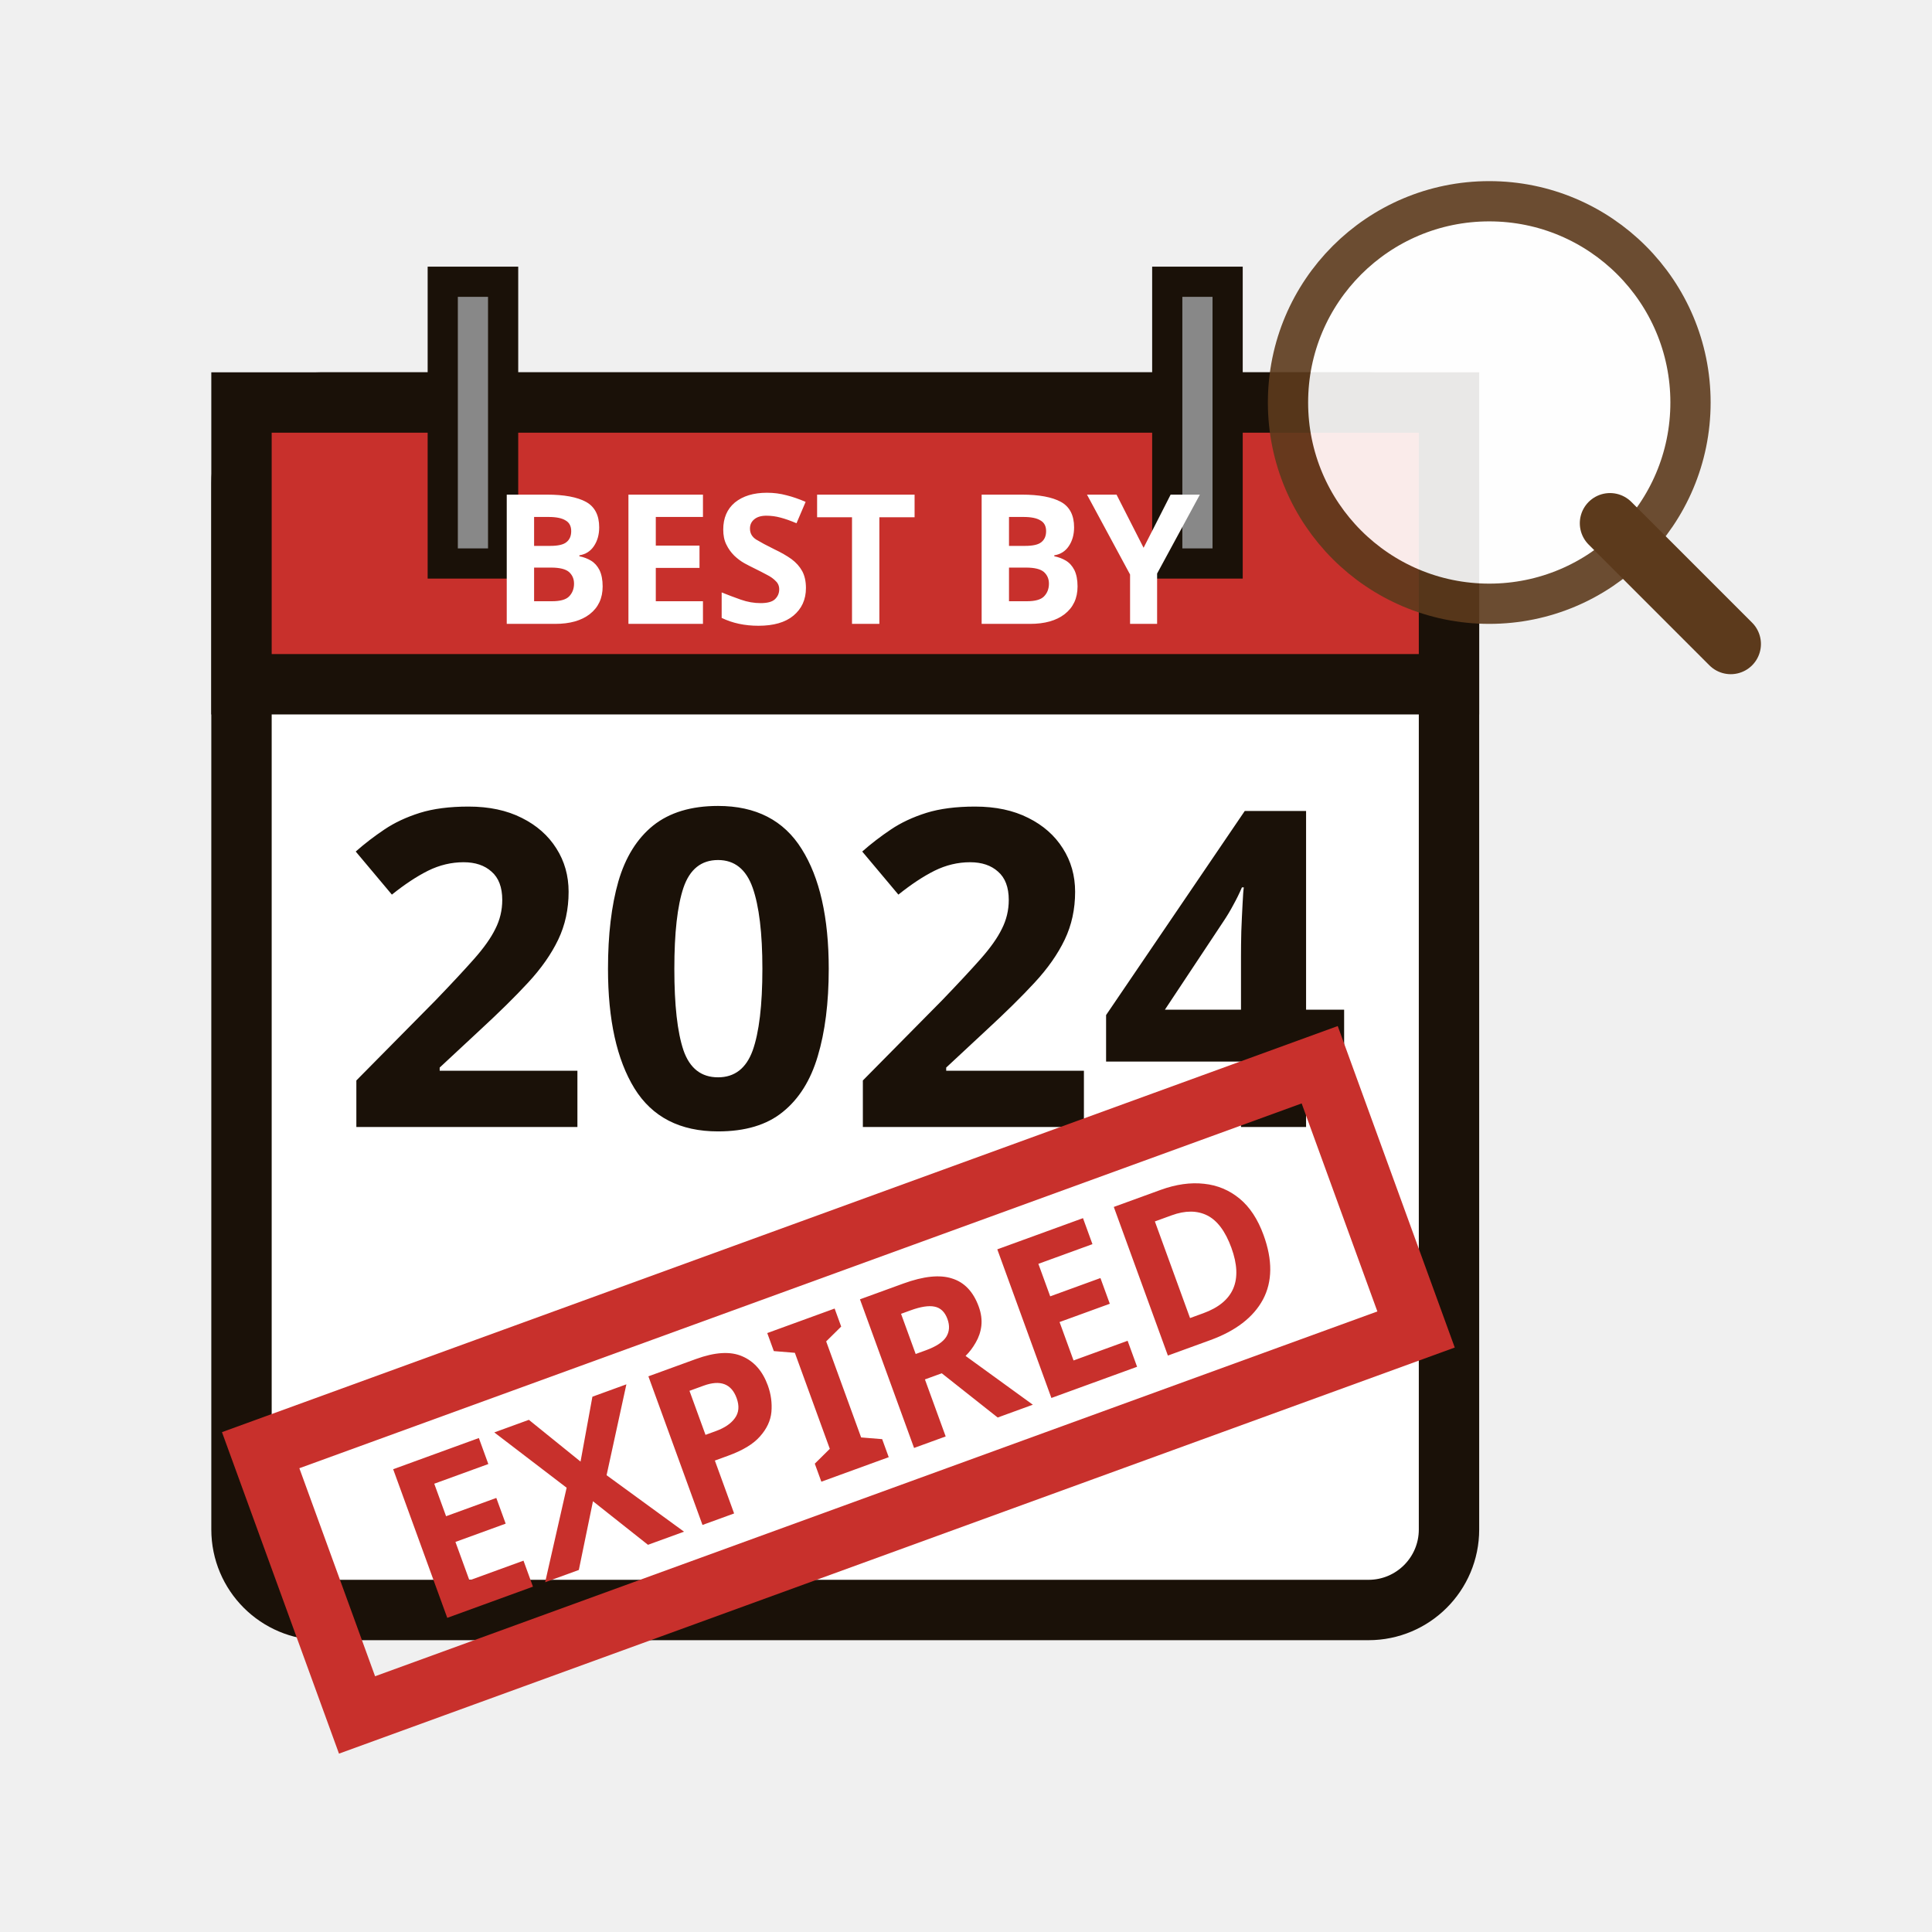
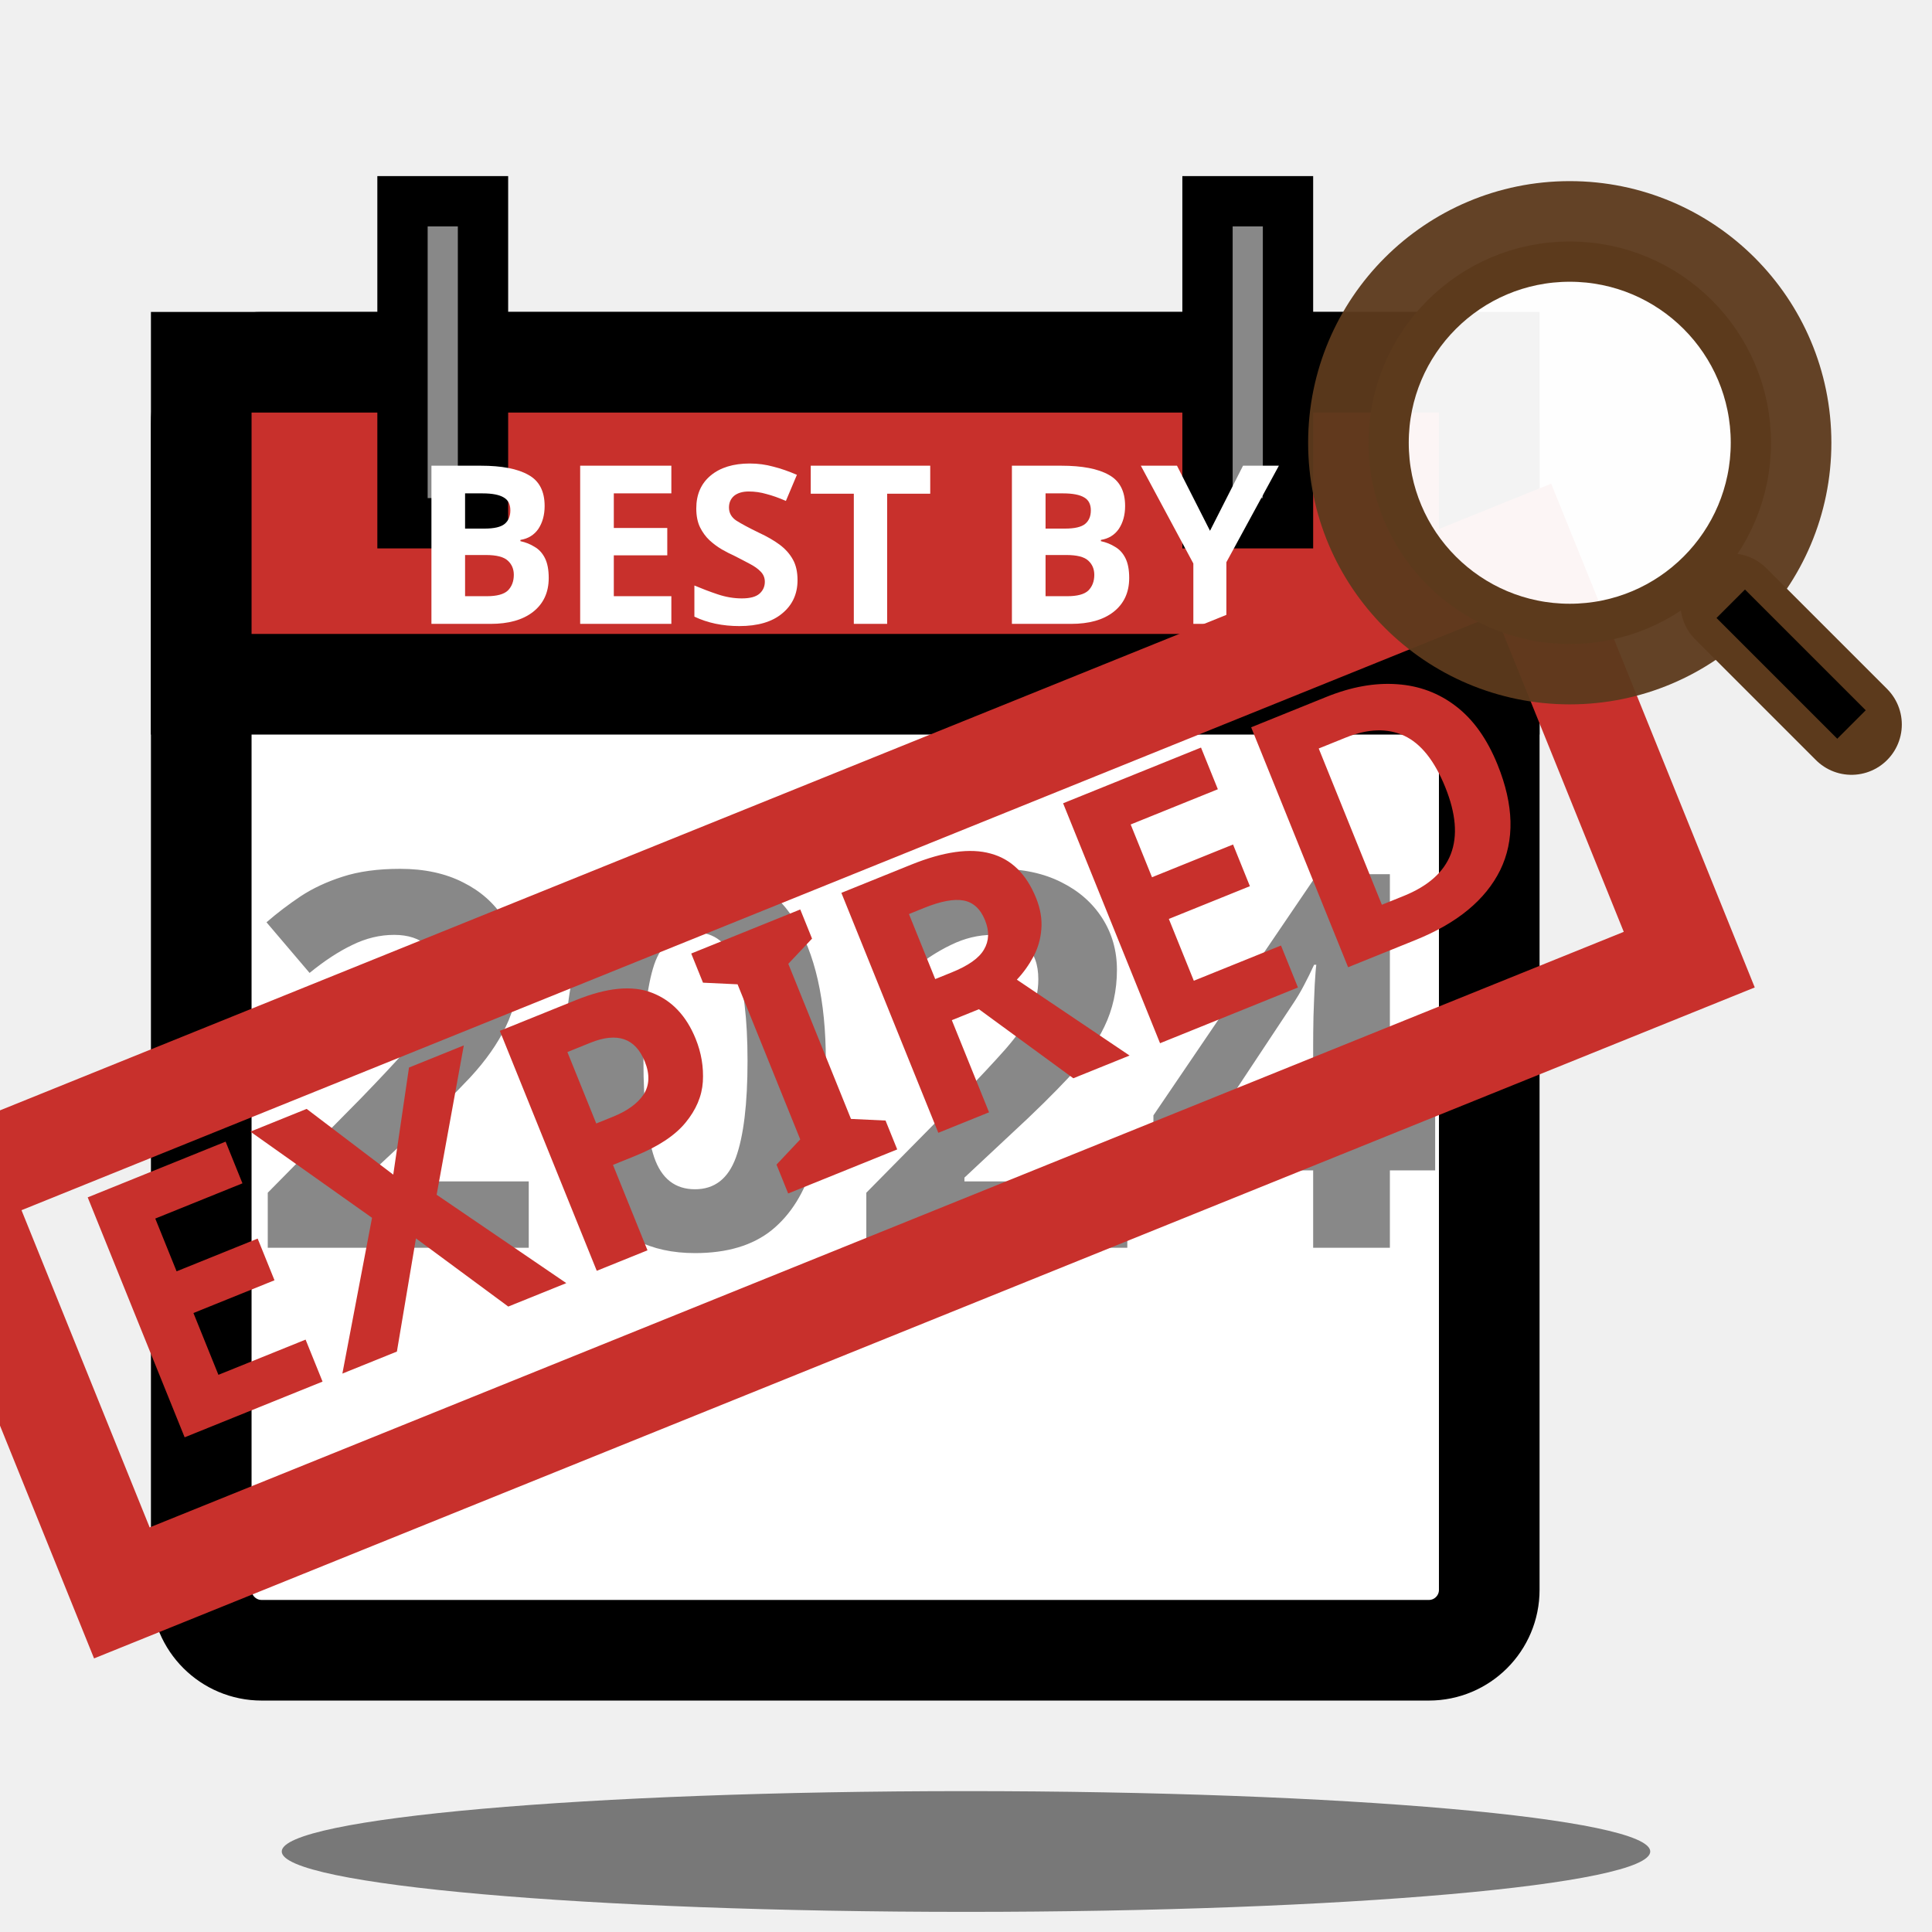
<svg xmlns="http://www.w3.org/2000/svg" viewBox="0 0 96 96" width="96" height="96">
-   <rect x="12" y="20" width="60" height="60" rx="4" fill="#fff" stroke="#1a1108" stroke-width="3" />
-   <rect x="12" y="20" width="60" height="14" fill="#c8302c" stroke="#1a1108" stroke-width="3" />
-   <rect x="22" y="14" width="3" height="14" fill="#888" stroke="#1a1108" stroke-width="1.5" />
-   <rect x="58" y="14" width="3" height="14" fill="#888" stroke="#1a1108" stroke-width="1.5" />
-   <text x="42" y="31" text-anchor="middle" font-family="sans-serif" font-size="9" font-weight="bold" fill="#fff">BEST BY</text>
-   <text x="42" y="56" text-anchor="middle" font-family="sans-serif" font-size="22" font-weight="bold" fill="#1a1108">2024</text>
-   <g transform="rotate(-20 42 70)">
-     <rect x="14" y="62" width="56" height="14" fill="none" stroke="#c8302c" stroke-width="3" />
-     <text x="42" y="73" text-anchor="middle" font-family="sans-serif" font-size="11" font-weight="bold" fill="#c8302c">EXPIRED</text>
+   <ellipse cx="48" cy="92" rx="34" ry="3" fill="#000" opacity="0.5" />
+   <rect x="10" y="18" width="64" height="64" rx="3" fill="#fff" stroke="#000" stroke-width="5" />
+   <rect x="10" y="18" width="64" height="16" fill="#c8302c" stroke="#000" stroke-width="5" />
+   <rect x="20" y="10" width="4" height="16" fill="#888" stroke="#000" stroke-width="2.5" />
+   <rect x="60" y="10" width="4" height="16" fill="#888" stroke="#000" stroke-width="2.5" />
+   <text x="42" y="31" text-anchor="middle" font-family="Impact, sans-serif" font-size="11" font-weight="bold" fill="#fff">BEST BY</text>
+   <text x="42" y="62" text-anchor="middle" font-family="Impact, Arial Black, sans-serif" font-size="26" font-weight="900" fill="#888">2024</text>
+   <g transform="rotate(-22 42 56)">
+     <rect x="0" y="42" width="84" height="22" fill="none" stroke="#c8302c" stroke-width="5" />
+     <text x="42" y="58" text-anchor="middle" font-family="Impact, Arial Black, sans-serif" font-size="18" font-weight="900" fill="#c8302c">EXPIRED</text>
  </g>
-   <circle cx="74" cy="20" r="10" fill="#fff" stroke="#5c3a1c" stroke-width="2" opacity="0.9" />
-   <line x1="80" y1="26" x2="86" y2="32" stroke="#5c3a1c" stroke-width="3" stroke-linecap="round" />
+   <circle cx="78" cy="22" r="11" fill="#fff" stroke="#5c3a1c" stroke-width="4" opacity="0.95" />
+   <circle cx="78" cy="22" r="9" fill="none" stroke="#5c3a1c" stroke-width="2" />
+   <line x1="86" y1="30" x2="92" y2="36" stroke="#5c3a1c" stroke-width="5" stroke-linecap="round" />
+   <line x1="86" y1="30" x2="92" y2="36" stroke="#000" stroke-width="2" />
</svg>
